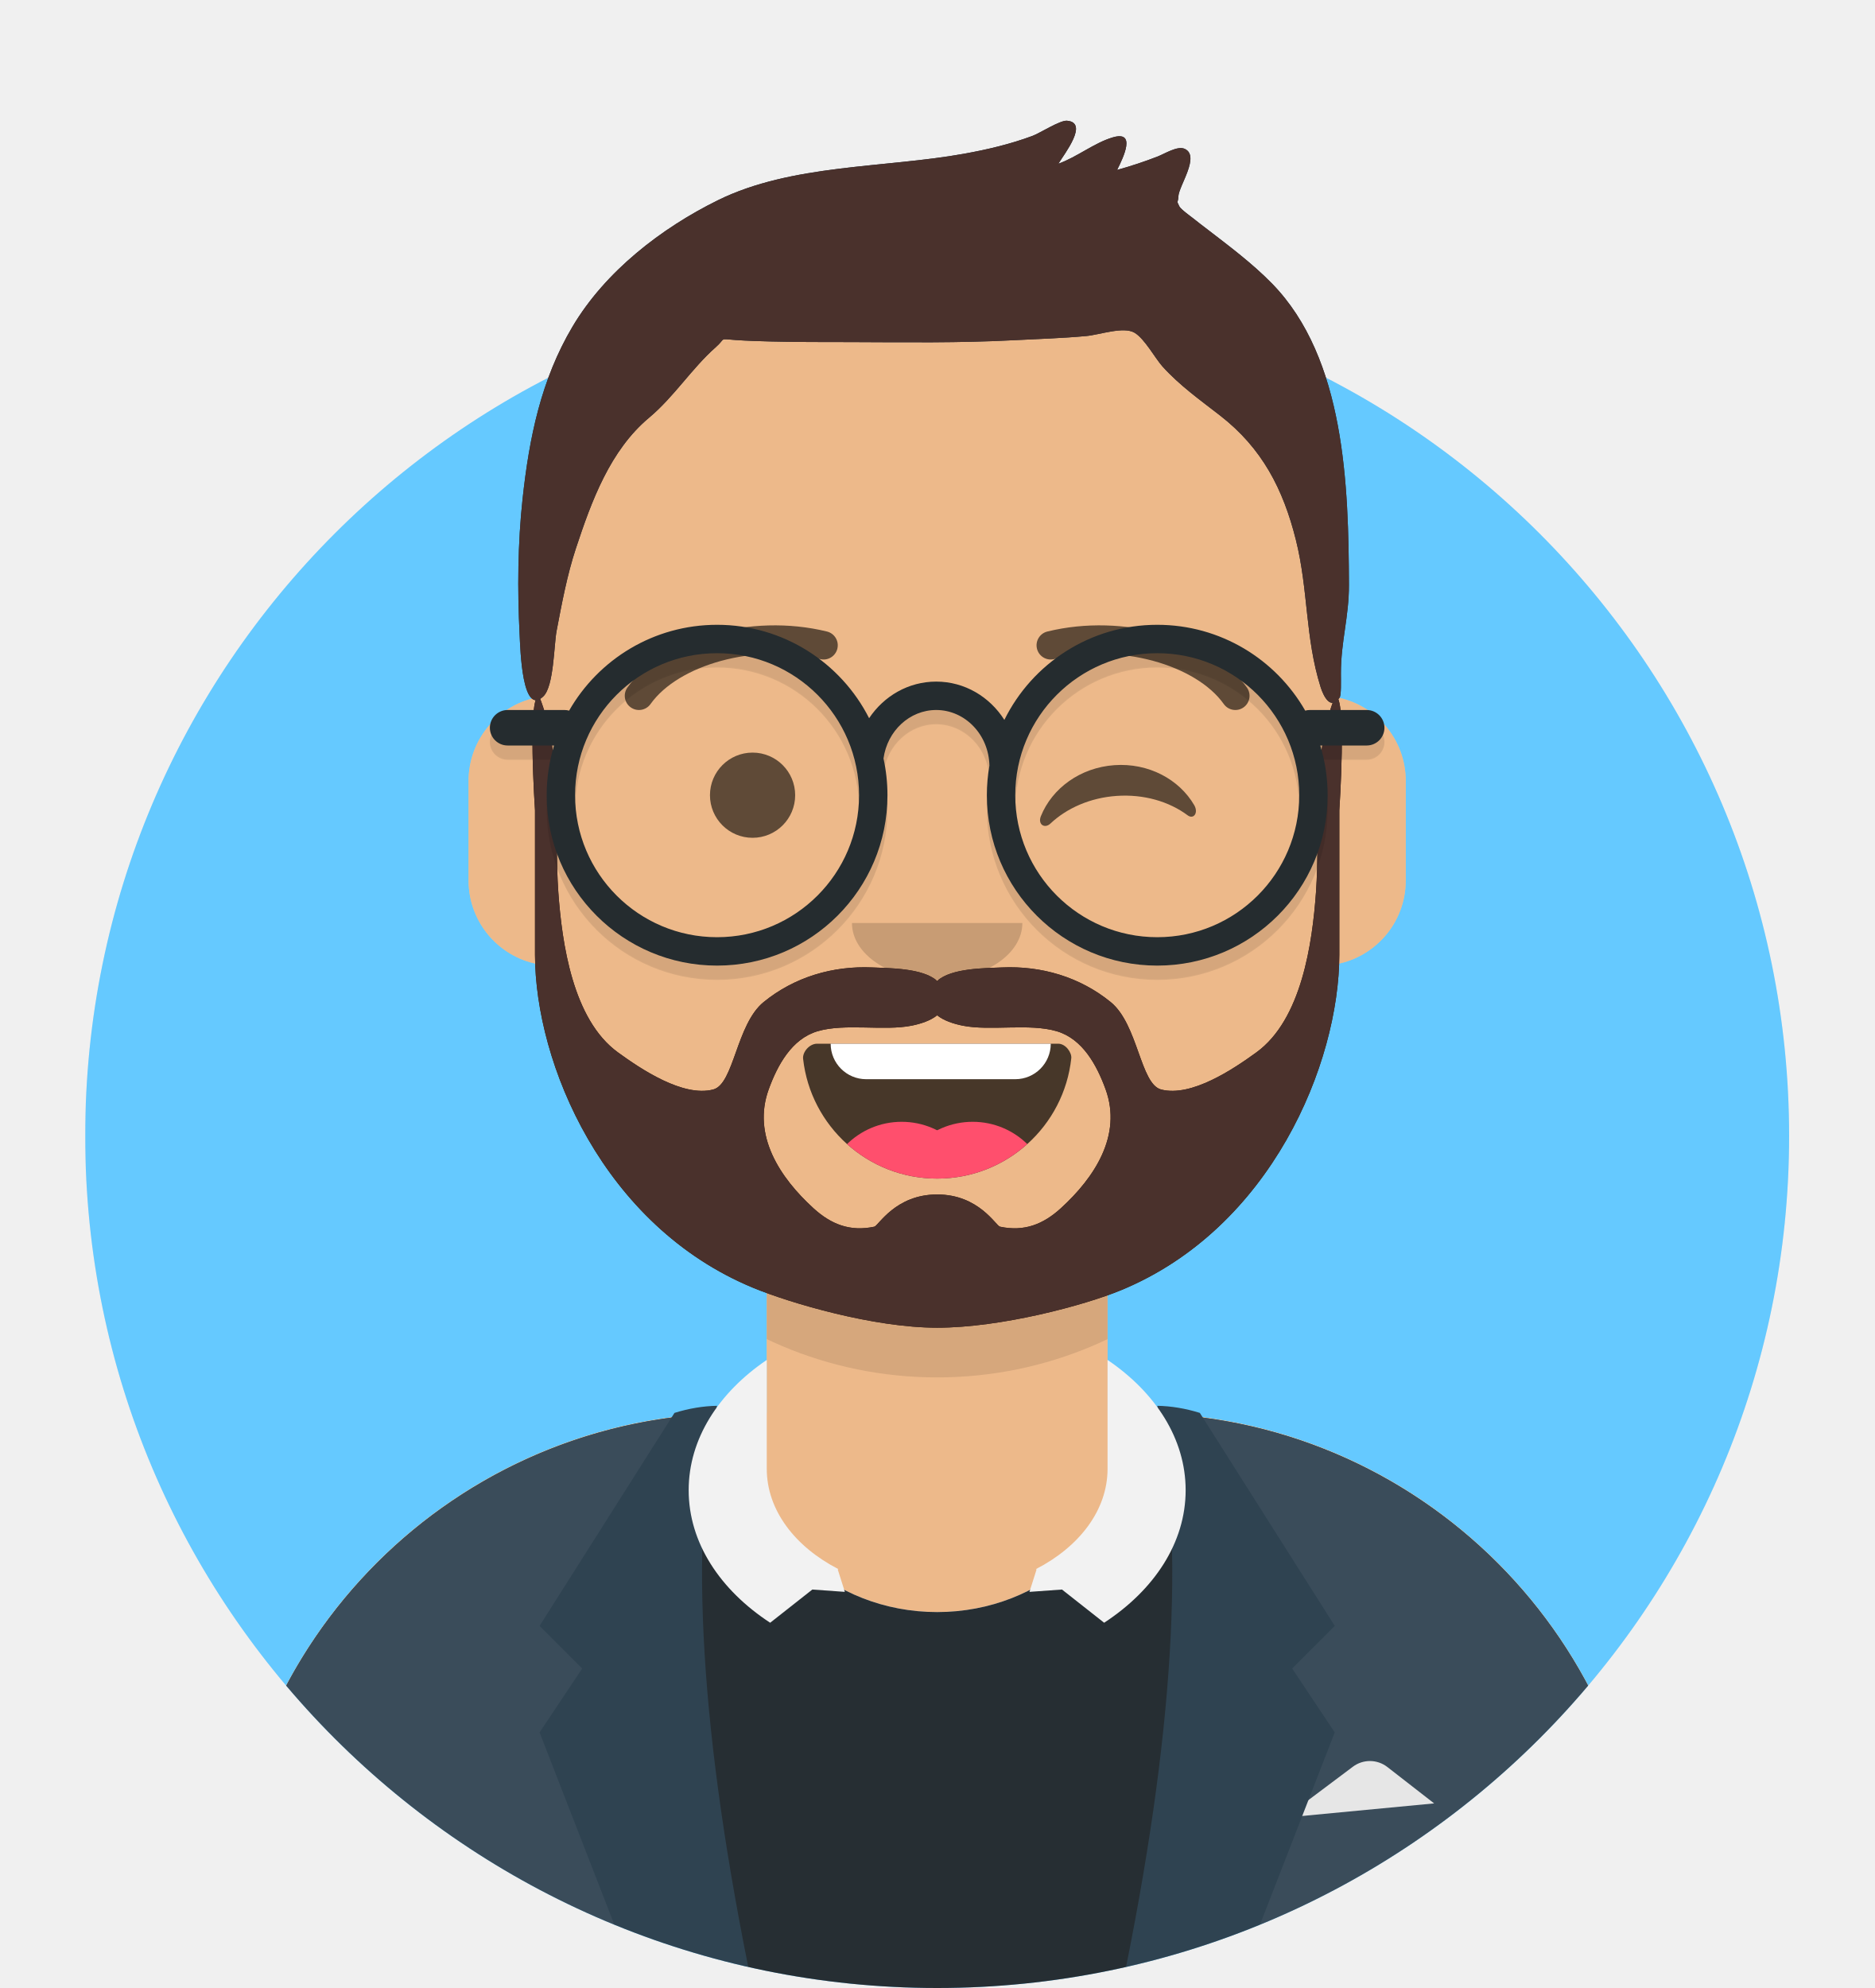
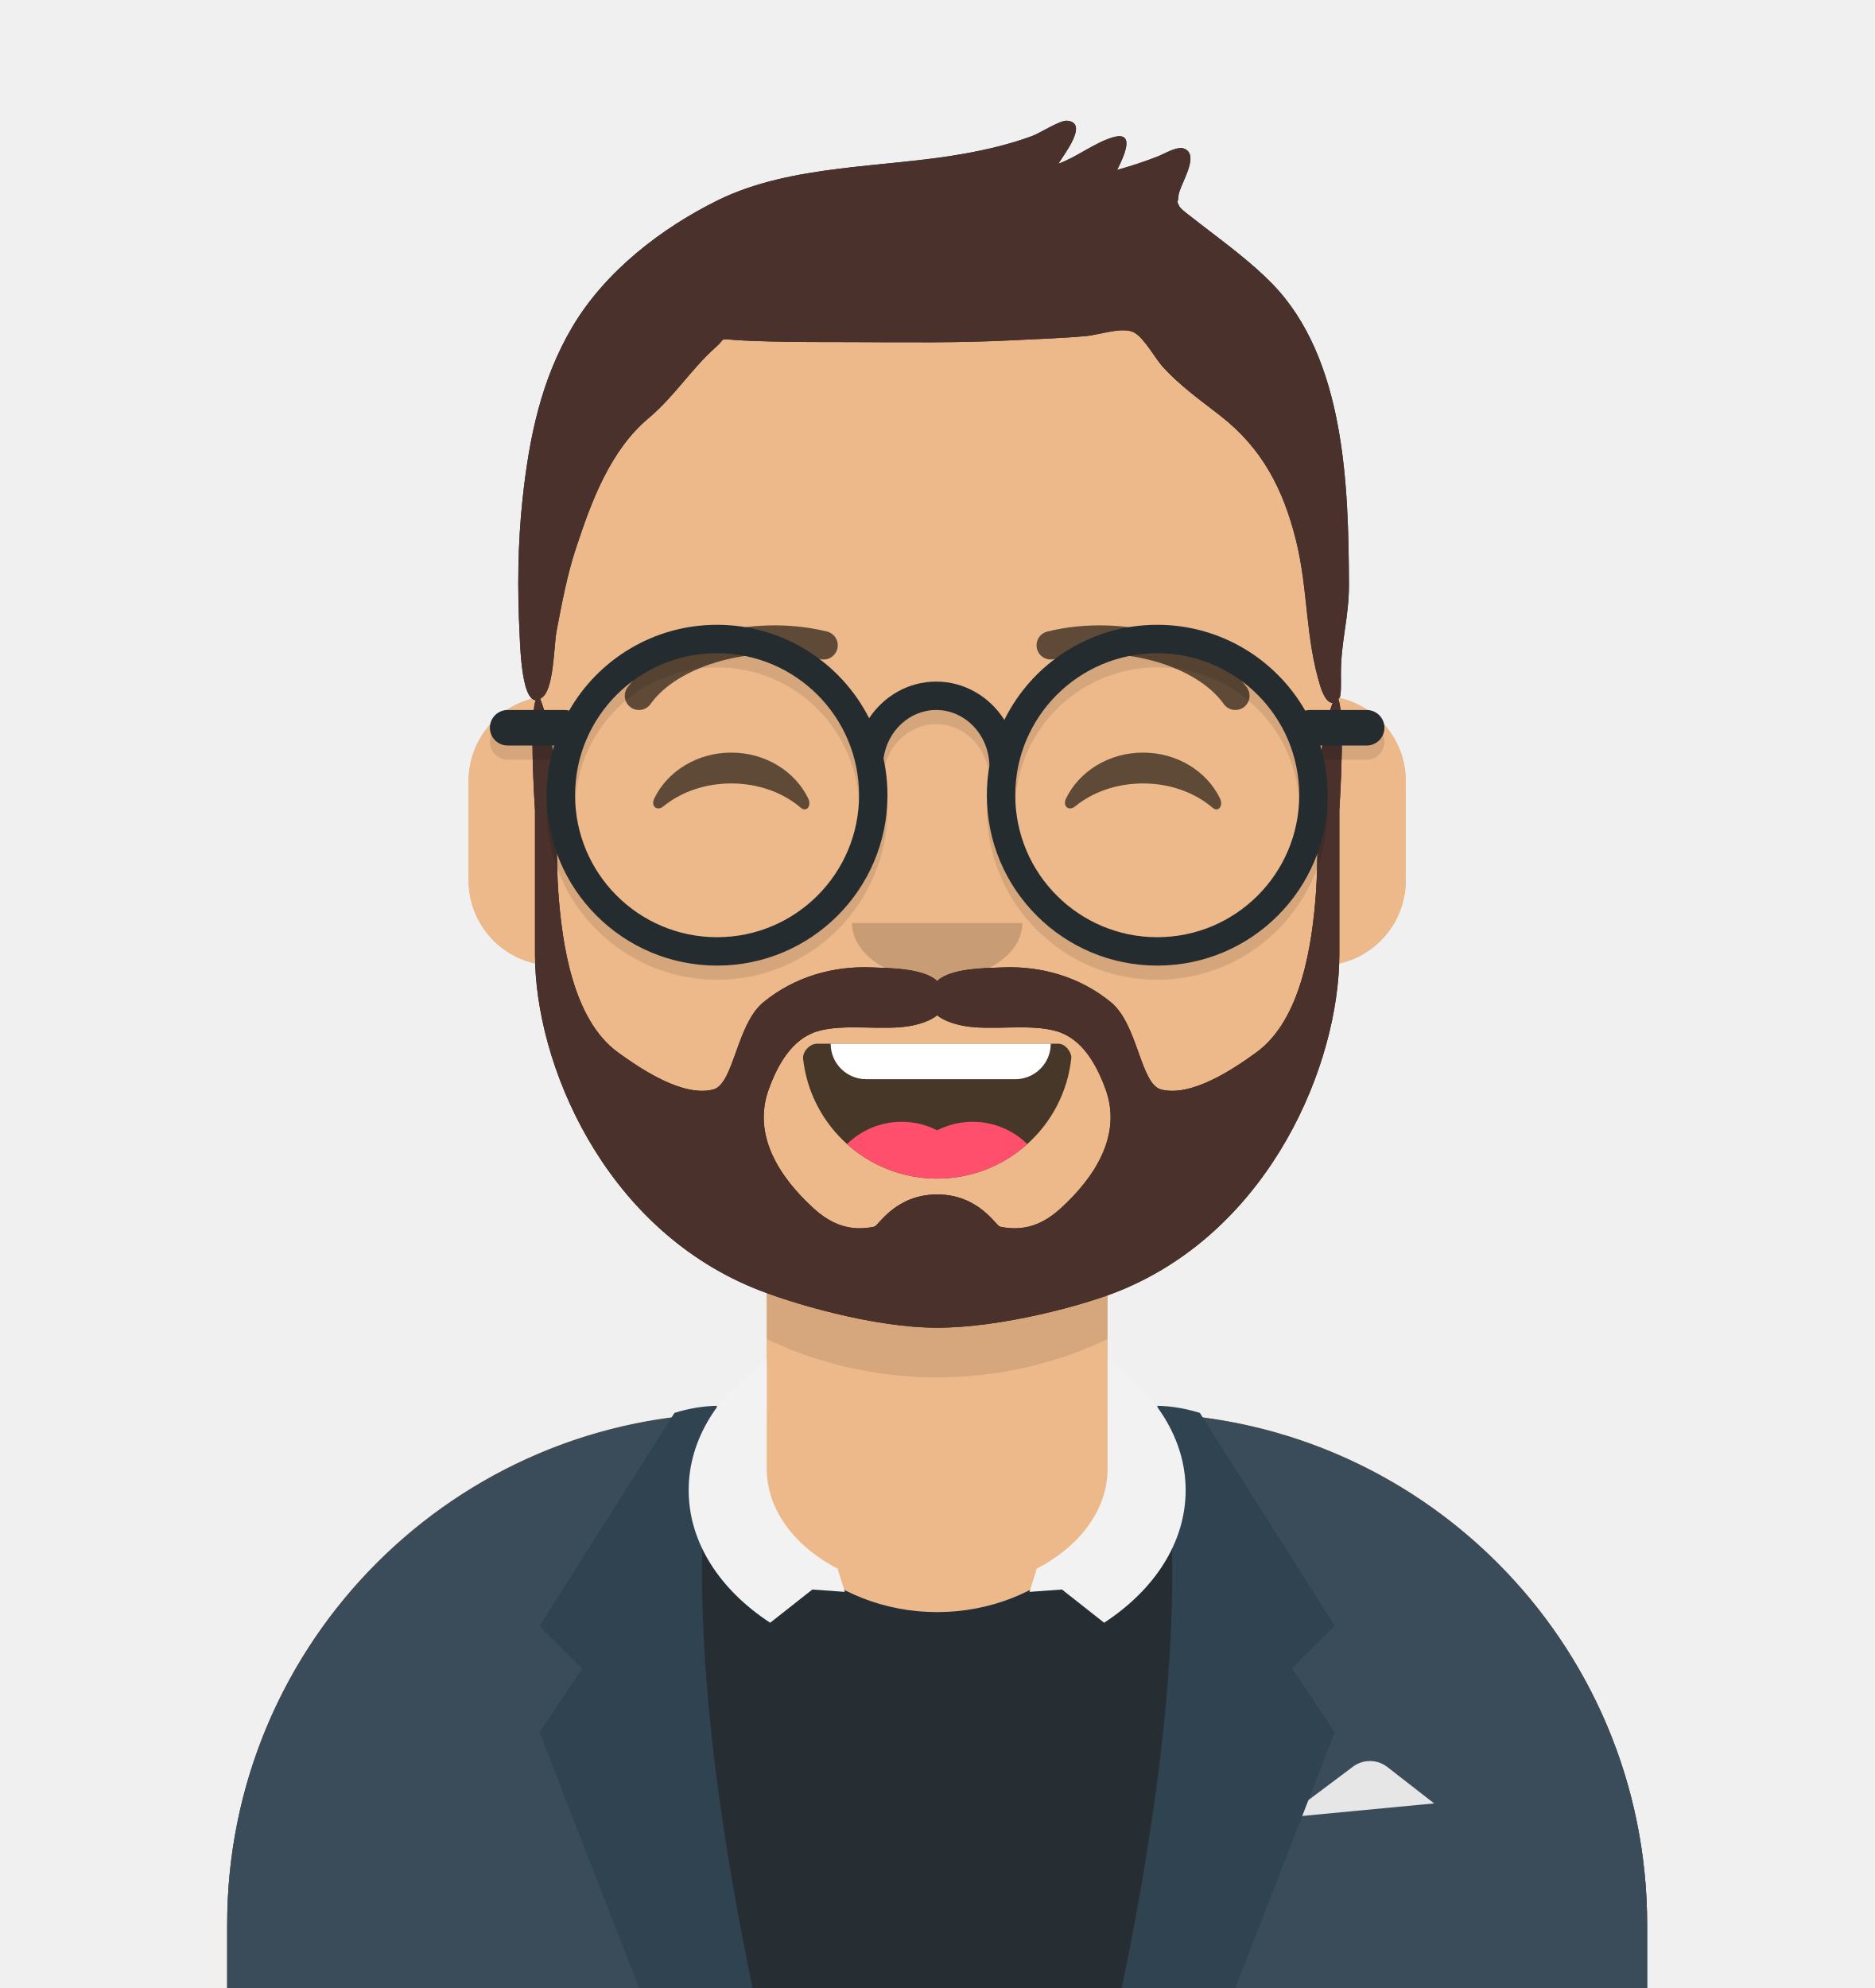
<svg xmlns="http://www.w3.org/2000/svg" xmlns:xlink="http://www.w3.org/1999/xlink" width="264px" height="280px" viewBox="0 0 264 280" version="1.1">
  <defs>
    <circle id="react-path-1" cx="120" cy="120" r="120" />
    <path d="M12,160 C12,226.274 65.726,280 132,280 C198.274,280 252,226.274 252,160 L264,160 L264,-1.42108547e-14 L-3.19744231e-14,-1.42108547e-14 L-3.19744231e-14,160 L12,160 Z" id="react-path-2" />
    <path d="M124,144.611 L124,163 L128,163 L128,163 C167.765,163 200,195.235 200,235 L200,244 L0,244 L0,235 C-4.86974701e-15,195.235 32.235,163 72,163 L72,163 L76,163 L76,144.611 C58.763,136.422 46.372,119.687 44.305,99.881 C38.48,99.058 34,94.052 34,88 L34,74 C34,68.054 38.325,63.118 44,62.166 L44,56 L44,56 C44,25.072 69.072,5.68137151e-15 100,0 L100,0 L100,0 C130.928,-5.68137151e-15 156,25.072 156,56 L156,62.166 C161.675,63.118 166,68.054 166,74 L166,88 C166,94.052 161.52,99.058 155.695,99.881 C153.628,119.687 141.237,136.422 124,144.611 Z" id="react-path-3" />
  </defs>
  <g id="Avataaar" stroke="none" stroke-width="1" fill="none" fill-rule="evenodd">
    <g transform="translate(-825, -1100)" id="Avataaar/Circle">
      <g transform="translate(825, 1100)">
-         <g id="Circle" stroke-width="1" fill-rule="evenodd" transform="translate(12, 40)">
-           <mask id="react-mask-4" fill="white">
-             <use xlink:href="#react-path-1" />
-           </mask>
-           <use id="Circle-Background" fill="#E6E6E6" xlink:href="#react-path-1" />
-           <g id="Color/Palette/Blue-01" mask="url(#react-mask-4)" fill="#65C9FF">
-             <rect id="🖍Color" x="0" y="0" width="240" height="240" />
-           </g>
-         </g>
-         <mask id="react-mask-5" fill="white">
-           <use xlink:href="#react-path-2" />
-         </mask>
        <g id="Mask" />
        <g id="Avataaar" stroke-width="1" fill-rule="evenodd" mask="url(#react-mask-5)">
          <g id="Body" transform="translate(32, 36)">
            <mask id="react-mask-6" fill="white">
              <use xlink:href="#react-path-3" />
            </mask>
            <use fill="#D0C6AC" xlink:href="#react-path-3" />
            <g id="Skin/👶🏽-03-Brown" mask="url(#react-mask-6)" fill="#EDB98A">
              <g transform="translate(0, 0)" id="Color">
                <rect x="0" y="0" width="264" height="280" />
              </g>
            </g>
            <path d="M156,79 L156,102 C156,132.928 130.928,158 100,158 C69.072,158 44,132.928 44,102 L44,79 L44,94 C44,124.928 69.072,150 100,150 C130.928,150 156,124.928 156,94 L156,79 Z" id="Neck-Shadow" fill-opacity="0.1" fill="#000000" mask="url(#react-mask-6)" />
          </g>
          <g id="Clothing/Blazer-+-Sweater" transform="translate(0, 170)">
            <defs>
-               <path d="M105.192,29.052 L104,29.052 L104,29.052 C64.235,29.052 32,61.287 32,101.052 L32,110 L232,110 L232,101.052 C232,61.287 199.765,29.052 160,29.052 L160,29.052 L158.808,29.052 C158.935,30.035 159,31.036 159,32.052 C159,45.859 146.912,57.052 132,57.052 C117.088,57.052 105,45.859 105,32.052 C105,31.036 105.065,30.035 105.192,29.052 Z" id="react-path-879" />
+               <path d="M105.192,29.052 L104,29.052 L104,29.052 C64.235,29.052 32,61.287 32,101.052 L32,110 L232,110 L232,101.052 C232,61.287 199.765,29.052 160,29.052 L160,29.052 L158.808,29.052 C158.935,30.035 159,31.036 159,32.052 C159,45.859 146.912,57.052 132,57.052 C117.088,57.052 105,45.859 105,32.052 C105,31.036 105.065,30.035 105.192,29.052 Z" id="react-path-565" />
            </defs>
-             <mask id="react-mask-880" fill="white">
-               <use xlink:href="#react-path-879" />
+             <mask id="react-mask-566" fill="white">
+               <use xlink:href="#react-path-565" />
            </mask>
-             <use id="Clothes" fill="#E6E6E6" fill-rule="evenodd" xlink:href="#react-path-879" />
-             <g id="Color/Palette/Black" mask="url(#react-mask-880)" fill-rule="evenodd" fill="#262E33">
+             <use id="Clothes" fill="#E6E6E6" fill-rule="evenodd" xlink:href="#react-path-565" />
+             <g id="Color/Palette/Black" mask="url(#react-mask-566)" fill-rule="evenodd" fill="#262E33">
              <rect id="🖍Color" x="0" y="0" width="264" height="110" />
            </g>
            <g id="Blazer" stroke-width="1" fill-rule="evenodd" transform="translate(32, 28)">
              <path d="M68.785,1.122 C30.512,2.804 1.24427139e-14,34.365 0,73.052 L0,82 L69.362,82 C65.961,69.92 64,55.709 64,40.5 C64,26.173 65.74,12.731 68.785,1.122 Z M131.638,82 L200,82 L200,73.052 C200,34.707 170.025,3.363 132.229,1.174 C135.265,12.771 137,26.194 137,40.5 C137,55.709 135.039,69.92 131.638,82 Z" id="Saco" fill="#3A4C5A" />
              <path d="M149,58 L158.556,50.833 L158.556,50.833 C159.999,49.751 161.988,49.768 163.412,50.876 L170,56 L149,58 Z" id="Pocket-hanky" fill="#E6E6E6" />
              <path d="M69,1.13686838e-13 C65,19.333 66.667,46.667 74,82 L58,82 L44,46 L50,37 L44,31 L63,1 C65.028,0.369 67.028,0.036 69,1.13686838e-13 Z" id="Wing" fill="#2F4351" />
              <path d="M151,1.13686838e-13 C147,19.333 148.667,46.667 156,82 L140,82 L126,46 L132,37 L126,31 L145,1 C147.028,0.369 149.028,0.036 151,1.13686838e-13 Z" id="Wing" fill="#2F4351" transform="translate(141, 41) scale(-1, 1) translate(-141, -41) " />
            </g>
            <path d="M156,21.539 C162.772,26.136 167,32.656 167,39.888 C167,47.289 162.572,53.945 155.52,58.556 L149.579,53.876 L145,54.208 L146,51.057 L145.922,50.996 C152.022,47.853 156,42.7 156,36.877 L156,21.539 Z M108,21.539 C101.228,26.136 97,32.656 97,39.888 C97,47.289 101.428,53.945 108.48,58.556 L114.421,53.876 L119,54.208 L118,51.057 L118.078,50.996 C111.978,47.853 108,42.7 108,36.877 L108,21.539 Z" id="Collar" fill="#F2F2F2" fill-rule="evenodd" />
          </g>
          <g id="Face" transform="translate(76, 82)" fill="#000000">
            <g id="Mouth/Smile" transform="translate(2, 52)">
              <defs>
-                 <path d="M35.118,15.128 C36.176,24.62 44.226,32 54,32 C63.804,32 71.874,24.574 72.892,15.04 C72.974,14.273 72.117,13 71.043,13 C56.149,13 44.738,13 37.087,13 C36.007,13 35.012,14.178 35.118,15.128 Z" id="react-path-955" />
+                 <path d="M35.118,15.128 C36.176,24.62 44.226,32 54,32 C63.804,32 71.874,24.574 72.892,15.04 C72.974,14.273 72.117,13 71.043,13 C56.149,13 44.738,13 37.087,13 C36.007,13 35.012,14.178 35.118,15.128 Z" id="react-path-625" />
              </defs>
-               <mask id="react-mask-956" fill="white">
-                 <use xlink:href="#react-path-955" />
+               <mask id="react-mask-626" fill="white">
+                 <use xlink:href="#react-path-625" />
              </mask>
-               <use id="Mouth" fill-opacity="0.7" fill="#000000" fill-rule="evenodd" xlink:href="#react-path-955" />
-               <rect id="Teeth" fill="#FFFFFF" fill-rule="evenodd" mask="url(#react-mask-956)" x="39" y="2" width="31" height="16" rx="5" />
-               <g id="Tongue" stroke-width="1" fill-rule="evenodd" mask="url(#react-mask-956)" fill="#FF4F6D">
+               <use id="Mouth" fill-opacity="0.7" fill="#000000" fill-rule="evenodd" xlink:href="#react-path-625" />
+               <rect id="Teeth" fill="#FFFFFF" fill-rule="evenodd" mask="url(#react-mask-626)" x="39" y="2" width="31" height="16" rx="5" />
+               <g id="Tongue" stroke-width="1" fill-rule="evenodd" mask="url(#react-mask-626)" fill="#FF4F6D">
                <g transform="translate(38, 24)">
                  <circle cx="11" cy="11" r="11" />
                  <circle cx="21" cy="11" r="11" />
                </g>
              </g>
            </g>
            <g id="Nose/Default" transform="translate(28, 40)" fill-opacity="0.16">
              <path d="M16,8 C16,12.418 21.373,16 28,16 L28,16 C34.627,16 40,12.418 40,8" id="Nose" />
            </g>
-             <g id="Eyes/Wink-😉" transform="translate(0, 8)" fill-opacity="0.6">
-               <circle id="Eye" cx="30" cy="22" r="6" />
-               <path d="M70.412,24.205 C72.259,20.406 76.417,17.758 81.25,17.758 C86.066,17.758 90.211,20.387 92.068,24.165 C92.619,25.287 91.834,26.205 91.043,25.525 C88.592,23.417 85.111,22.101 81.25,22.101 C77.509,22.101 74.126,23.336 71.69,25.329 C70.799,26.058 69.872,25.316 70.412,24.205 Z" id="Winky-Wink" transform="translate(81.25223, 21.75758) rotate(-4) translate(-81.25223, -21.75758) " />
+             <g id="Eyes/Happy-😁" transform="translate(0, 8)" fill-opacity="0.6">
+               <path d="M16.16,22.447 C18.007,18.649 22.164,16 26.998,16 C31.814,16 35.959,18.63 37.815,22.407 C38.367,23.529 37.582,24.447 36.791,23.767 C34.34,21.66 30.859,20.344 26.998,20.344 C23.257,20.344 19.874,21.579 17.438,23.572 C16.547,24.3 15.62,23.558 16.16,22.447 Z" id="Squint" />
+               <path d="M74.16,22.447 C76.007,18.649 80.164,16 84.998,16 C89.814,16 93.959,18.63 95.815,22.407 C96.367,23.529 95.582,24.447 94.791,23.767 C92.34,21.66 88.859,20.344 84.998,20.344 C81.257,20.344 77.874,21.579 75.438,23.572 C74.547,24.3 73.62,23.558 74.16,22.447 Z" id="Squint" />
            </g>
            <g id="Eyebrow/Outline/Default" fill-opacity="0.6">
              <g id="I-Browse" transform="translate(12, 6)">
                <path d="M3.63,11.159 C7.545,5.65 18.278,2.561 27.523,4.831 C28.596,5.095 29.679,4.439 29.942,3.366 C30.206,2.293 29.55,1.21 28.477,0.947 C17.74,-1.69 5.312,1.887 0.37,8.841 C-0.27,9.742 -0.059,10.99 0.841,11.63 C1.742,12.27 2.99,12.059 3.63,11.159 Z" id="Eyebrow" fill-rule="nonzero" />
                <path d="M61.63,11.159 C65.545,5.65 76.278,2.561 85.523,4.831 C86.596,5.095 87.679,4.439 87.942,3.366 C88.206,2.293 87.55,1.21 86.477,0.947 C75.74,-1.69 63.312,1.887 58.37,8.841 C57.73,9.742 57.941,10.99 58.841,11.63 C59.742,12.27 60.99,12.059 61.63,11.159 Z" id="Eyebrow" fill-rule="nonzero" transform="translate(73.00015, 6.039198) scale(-1, 1) translate(-73.00015, -6.039198) " />
              </g>
            </g>
          </g>
          <g id="Top" stroke-width="1" fill-rule="evenodd">
            <defs>
-               <rect id="react-path-719" x="0" y="0" width="264" height="280" />
-               <path d="M180.15,39.92 C177.39,37.1 174.186,34.707 171.069,32.307 C170.382,31.777 169.683,31.261 169.011,30.712 C168.858,30.587 167.292,29.466 167.105,29.053 C166.654,28.06 166.915,28.833 166.977,27.649 C167.056,26.151 170.111,21.919 167.831,20.949 C166.828,20.522 165.04,21.658 164.078,22.033 C162.196,22.767 160.292,23.393 158.347,23.933 C159.279,22.076 161.055,18.359 157.716,19.354 C155.114,20.129 152.69,22.122 150.076,23.059 C150.941,21.642 154.4,17.248 151.274,17.002 C150.302,16.926 147.471,18.75 146.424,19.14 C143.287,20.305 140.083,21.059 136.79,21.653 C125.592,23.671 112.497,23.095 102.137,28.193 C94.149,32.124 86.263,38.222 81.648,45.988 C77.201,53.473 75.538,61.664 74.607,70.241 C73.924,76.536 73.868,83.043 74.188,89.36 C74.292,91.43 74.525,100.971 77.532,98.081 C79.03,96.642 79.019,90.828 79.396,88.86 C80.147,84.945 80.87,81.013 82.122,77.223 C84.328,70.544 86.931,63.43 92.427,58.83 C95.954,55.878 98.431,51.889 101.806,48.911 C103.322,47.574 102.165,47.713 104.603,47.889 C106.241,48.006 107.885,48.051 109.526,48.094 C113.322,48.193 117.124,48.168 120.921,48.181 C128.568,48.209 136.179,48.317 143.819,47.916 C147.214,47.739 150.618,47.642 154.004,47.328 C155.895,47.153 159.251,45.941 160.808,46.867 C162.233,47.714 163.713,50.482 164.736,51.615 C167.154,54.294 170.036,56.339 172.862,58.535 C178.757,63.115 181.732,68.867 183.523,76.023 C185.306,83.153 184.806,89.768 187.013,96.785 C187.402,98.018 188.429,100.145 189.695,98.239 C189.93,97.885 189.87,95.939 189.87,94.819 C189.87,90.3 191.014,86.908 191,82.359 C190.944,68.527 190.496,50.491 180.15,39.92 Z" id="react-path-718" />
-               <filter x="-0.8%" y="-2.0%" width="101.5%" height="108.0%" filterUnits="objectBoundingBox" id="react-filter-715">
+               <rect id="react-path-415" x="0" y="0" width="264" height="280" />
+               <path d="M180.15,39.92 C177.39,37.1 174.186,34.707 171.069,32.307 C170.382,31.777 169.683,31.261 169.011,30.712 C168.858,30.587 167.292,29.466 167.105,29.053 C166.654,28.06 166.915,28.833 166.977,27.649 C167.056,26.151 170.111,21.919 167.831,20.949 C166.828,20.522 165.04,21.658 164.078,22.033 C162.196,22.767 160.292,23.393 158.347,23.933 C159.279,22.076 161.055,18.359 157.716,19.354 C155.114,20.129 152.69,22.122 150.076,23.059 C150.941,21.642 154.4,17.248 151.274,17.002 C150.302,16.926 147.471,18.75 146.424,19.14 C143.287,20.305 140.083,21.059 136.79,21.653 C125.592,23.671 112.497,23.095 102.137,28.193 C94.149,32.124 86.263,38.222 81.648,45.988 C77.201,53.473 75.538,61.664 74.607,70.241 C73.924,76.536 73.868,83.043 74.188,89.36 C74.292,91.43 74.525,100.971 77.532,98.081 C79.03,96.642 79.019,90.828 79.396,88.86 C80.147,84.945 80.87,81.013 82.122,77.223 C84.328,70.544 86.931,63.43 92.427,58.83 C95.954,55.878 98.431,51.889 101.806,48.911 C103.322,47.574 102.165,47.713 104.603,47.889 C106.241,48.006 107.885,48.051 109.526,48.094 C113.322,48.193 117.124,48.168 120.921,48.181 C128.568,48.209 136.179,48.317 143.819,47.916 C147.214,47.739 150.618,47.642 154.004,47.328 C155.895,47.153 159.251,45.941 160.808,46.867 C162.233,47.714 163.713,50.482 164.736,51.615 C167.154,54.294 170.036,56.339 172.862,58.535 C178.757,63.115 181.732,68.867 183.523,76.023 C185.306,83.153 184.806,89.768 187.013,96.785 C187.402,98.018 188.429,100.145 189.695,98.239 C189.93,97.885 189.87,95.939 189.87,94.819 C189.87,90.3 191.014,86.908 191,82.359 C190.944,68.527 190.496,50.491 180.15,39.92 Z" id="react-path-414" />
+               <filter x="-0.8%" y="-2.0%" width="101.5%" height="108.0%" filterUnits="objectBoundingBox" id="react-filter-411">
                <feOffset dx="0" dy="2" in="SourceAlpha" result="shadowOffsetOuter1" />
                <feColorMatrix values="0 0 0 0 0   0 0 0 0 0   0 0 0 0 0  0 0 0 0.16 0" type="matrix" in="shadowOffsetOuter1" result="shadowMatrixOuter1" />
                <feMerge>
                  <feMergeNode in="shadowMatrixOuter1" />
                  <feMergeNode in="SourceGraphic" />
                </feMerge>
              </filter>
            </defs>
-             <mask id="react-mask-717" fill="white">
-               <use xlink:href="#react-path-719" />
+             <mask id="react-mask-413" fill="white">
+               <use xlink:href="#react-path-415" />
            </mask>
            <g id="Mask" />
-             <g id="Top/Short-Hair/Short-Flat" mask="url(#react-mask-717)">
+             <g id="Top/Short-Hair/Short-Flat" mask="url(#react-mask-413)">
              <g transform="translate(-1, 0)">
                <g id="Facial-Hair/Beard-Light" transform="translate(49, 72)">
                  <defs>
-                     <path d="M101.428,98.169 C98.915,100.463 96.237,101.494 92.853,100.773 C92.271,100.649 89.896,96.235 84,96.235 C78.103,96.235 75.729,100.649 75.147,100.773 C71.762,101.494 69.085,100.463 66.571,98.169 C61.846,93.856 57.917,87.908 60.278,81.419 C61.508,78.037 63.51,74.324 67.151,73.246 C71.038,72.096 76.497,73.244 80.415,72.458 C81.684,72.204 83.071,71.751 84,71 C84.929,71.751 86.316,72.204 87.585,72.458 C91.503,73.244 96.961,72.096 100.849,73.246 C104.49,74.324 106.491,78.037 107.722,81.419 C110.083,87.908 106.154,93.856 101.428,98.169 M140.081,26 C136.671,34.4 137.988,44.858 137.357,53.676 C136.844,60.843 135.337,71.586 128.973,76.215 C125.718,78.582 119.794,82.56 115.542,81.45 C112.615,80.686 112.302,72.29 108.455,69.147 C104.092,65.582 98.643,64.016 93.149,64.258 C90.779,64.362 85.984,64.337 84,66.16 C82.016,64.337 77.222,64.362 74.851,64.258 C69.357,64.016 63.908,65.582 59.545,69.147 C55.698,72.29 55.386,80.686 52.458,81.45 C48.206,82.56 42.282,78.582 39.027,76.215 C32.662,71.586 31.156,60.843 30.643,53.676 C30.012,44.858 31.329,34.4 27.919,26 C26.26,26 27.354,42.129 27.354,42.129 L27.354,62.485 C27.386,77.773 36.935,100.655 58.108,109.393 C63.286,111.53 75.015,115 84,115 C92.985,115 104.714,111.86 109.892,109.723 C131.065,100.986 140.614,77.773 140.646,62.485 L140.646,42.129 C140.646,42.129 141.74,26 140.081,26" id="react-path-796" />
+                     <path d="M101.428,98.169 C98.915,100.463 96.237,101.494 92.853,100.773 C92.271,100.649 89.896,96.235 84,96.235 C78.103,96.235 75.729,100.649 75.147,100.773 C71.762,101.494 69.085,100.463 66.571,98.169 C61.846,93.856 57.917,87.908 60.278,81.419 C61.508,78.037 63.51,74.324 67.151,73.246 C71.038,72.096 76.497,73.244 80.415,72.458 C81.684,72.204 83.071,71.751 84,71 C84.929,71.751 86.316,72.204 87.585,72.458 C91.503,73.244 96.961,72.096 100.849,73.246 C104.49,74.324 106.491,78.037 107.722,81.419 C110.083,87.908 106.154,93.856 101.428,98.169 M140.081,26 C136.671,34.4 137.988,44.858 137.357,53.676 C136.844,60.843 135.337,71.586 128.973,76.215 C125.718,78.582 119.794,82.56 115.542,81.45 C112.615,80.686 112.302,72.29 108.455,69.147 C104.092,65.582 98.643,64.016 93.149,64.258 C90.779,64.362 85.984,64.337 84,66.16 C82.016,64.337 77.222,64.362 74.851,64.258 C69.357,64.016 63.908,65.582 59.545,69.147 C55.698,72.29 55.386,80.686 52.458,81.45 C48.206,82.56 42.282,78.582 39.027,76.215 C32.662,71.586 31.156,60.843 30.643,53.676 C30.012,44.858 31.329,34.4 27.919,26 C26.26,26 27.354,42.129 27.354,42.129 L27.354,62.485 C27.386,77.773 36.935,100.655 58.108,109.393 C63.286,111.53 75.015,115 84,115 C92.985,115 104.714,111.86 109.892,109.723 C131.065,100.986 140.614,77.773 140.646,62.485 L140.646,42.129 C140.646,42.129 141.74,26 140.081,26" id="react-path-498" />
                  </defs>
-                   <mask id="react-mask-795" fill="white">
-                     <use xlink:href="#react-path-796" />
+                   <mask id="react-mask-497" fill="white">
+                     <use xlink:href="#react-path-498" />
                  </mask>
-                   <use id="Lite-Beard" fill="#331B0C" fill-rule="evenodd" xlink:href="#react-path-796" />
-                   <g id="Color/Hair/Brown" mask="url(#react-mask-795)" fill="#4A312C">
+                   <use id="Lite-Beard" fill="#331B0C" fill-rule="evenodd" xlink:href="#react-path-498" />
+                   <g id="Color/Hair/Brown" mask="url(#react-mask-497)" fill="#4A312C">
                    <g transform="translate(-32, 0)" id="Color">
                      <rect x="0" y="0" width="264" height="244" />
                    </g>
                  </g>
                </g>
-                 <mask id="react-mask-716" fill="white">
-                   <use xlink:href="#react-path-718" />
+                 <mask id="react-mask-412" fill="white">
+                   <use xlink:href="#react-path-414" />
                </mask>
-                 <use id="Short-Hair" stroke="none" fill="#1F3140" fill-rule="evenodd" xlink:href="#react-path-718" />
-                 <g id="Skin/👶🏽-03-Brown" mask="url(#react-mask-716)" fill="#4A312C">
+                 <use id="Short-Hair" stroke="none" fill="#1F3140" fill-rule="evenodd" xlink:href="#react-path-414" />
+                 <g id="Skin/👶🏽-03-Brown" mask="url(#react-mask-412)" fill="#4A312C">
                  <g transform="translate(0, 0) " id="Color">
                    <rect x="0" y="0" width="264" height="280" />
                  </g>
                </g>
                <g id="Top/_Resources/Round" fill="none" transform="translate(62, 85)">
                  <defs>
-                     <path d="M80.465,16.394 C84.38,8.459 92.553,3 102,3 C110.92,3 118.703,7.866 122.84,15.088 C123.05,15.031 123.272,15 123.5,15 L131.5,15 C132.881,15 134,16.119 134,17.5 C134,18.881 132.881,20 131.5,20 L124.963,20 C125.637,22.215 126,24.565 126,27 C126,40.255 115.255,51 102,51 C88.745,51 78,40.255 78,27 C78,25.578 78.124,24.185 78.361,22.831 C78.276,18.455 74.914,15 70.862,15 C67.126,15 63.975,17.94 63.442,21.83 C63.807,23.495 64,25.225 64,27 C64,40.255 53.255,51 40,51 C26.745,51 16,40.255 16,27 C16,24.565 16.363,22.215 17.037,20 L10.5,20 C9.119,20 8,18.881 8,17.5 C8,16.119 9.119,15 10.5,15 L10.5,15 L18.5,15 C18.728,15 18.95,15.031 19.16,15.088 C23.297,7.866 31.08,3 40,3 C49.352,3 57.455,8.349 61.416,16.155 C63.493,13.039 66.949,11 70.862,11 C74.875,11 78.407,13.144 80.465,16.394 Z M40,47 C51.046,47 60,38.046 60,27 C60,15.954 51.046,7 40,7 C28.954,7 20,15.954 20,27 C20,38.046 28.954,47 40,47 Z M102,47 C113.046,47 122,38.046 122,27 C122,15.954 113.046,7 102,7 C90.954,7 82,15.954 82,27 C82,38.046 90.954,47 102,47 Z" id="react-path-763" />
-                     <filter x="-0.8%" y="-2.1%" width="101.6%" height="108.3%" filterUnits="objectBoundingBox" id="react-filter-764">
+                     <path d="M80.465,16.394 C84.38,8.459 92.553,3 102,3 C110.92,3 118.703,7.866 122.84,15.088 C123.05,15.031 123.272,15 123.5,15 L131.5,15 C132.881,15 134,16.119 134,17.5 C134,18.881 132.881,20 131.5,20 L124.963,20 C125.637,22.215 126,24.565 126,27 C126,40.255 115.255,51 102,51 C88.745,51 78,40.255 78,27 C78,25.578 78.124,24.185 78.361,22.831 C78.276,18.455 74.914,15 70.862,15 C67.126,15 63.975,17.94 63.442,21.83 C63.807,23.495 64,25.225 64,27 C64,40.255 53.255,51 40,51 C26.745,51 16,40.255 16,27 C16,24.565 16.363,22.215 17.037,20 L10.5,20 C9.119,20 8,18.881 8,17.5 C8,16.119 9.119,15 10.5,15 L10.5,15 L18.5,15 C18.728,15 18.95,15.031 19.16,15.088 C23.297,7.866 31.08,3 40,3 C49.352,3 57.455,8.349 61.416,16.155 C63.493,13.039 66.949,11 70.862,11 C74.875,11 78.407,13.144 80.465,16.394 Z M40,47 C51.046,47 60,38.046 60,27 C60,15.954 51.046,7 40,7 C28.954,7 20,15.954 20,27 C20,38.046 28.954,47 40,47 Z M102,47 C113.046,47 122,38.046 122,27 C122,15.954 113.046,7 102,7 C90.954,7 82,15.954 82,27 C82,38.046 90.954,47 102,47 Z" id="react-path-465" />
+                     <filter x="-0.8%" y="-2.1%" width="101.6%" height="108.3%" filterUnits="objectBoundingBox" id="react-filter-466">
                      <feOffset dx="0" dy="2" in="SourceAlpha" result="shadowOffsetOuter1" />
                      <feColorMatrix values="0 0 0 0 0   0 0 0 0 0   0 0 0 0 0  0 0 0 0.1 0" type="matrix" in="shadowOffsetOuter1" />
                    </filter>
                  </defs>
                  <g id="Lennon-Glasses">
-                     <use fill="black" fill-opacity="1" filter="url(#react-filter-764)" xlink:href="#react-path-763" />
-                     <use fill="#252C2F" fill-rule="evenodd" xlink:href="#react-path-763" />
+                     <use fill="black" fill-opacity="1" filter="url(#react-filter-466)" xlink:href="#react-path-465" />
+                     <use fill="#252C2F" fill-rule="evenodd" xlink:href="#react-path-465" />
                  </g>
                </g>
              </g>
            </g>
          </g>
        </g>
      </g>
    </g>
  </g>
</svg>
